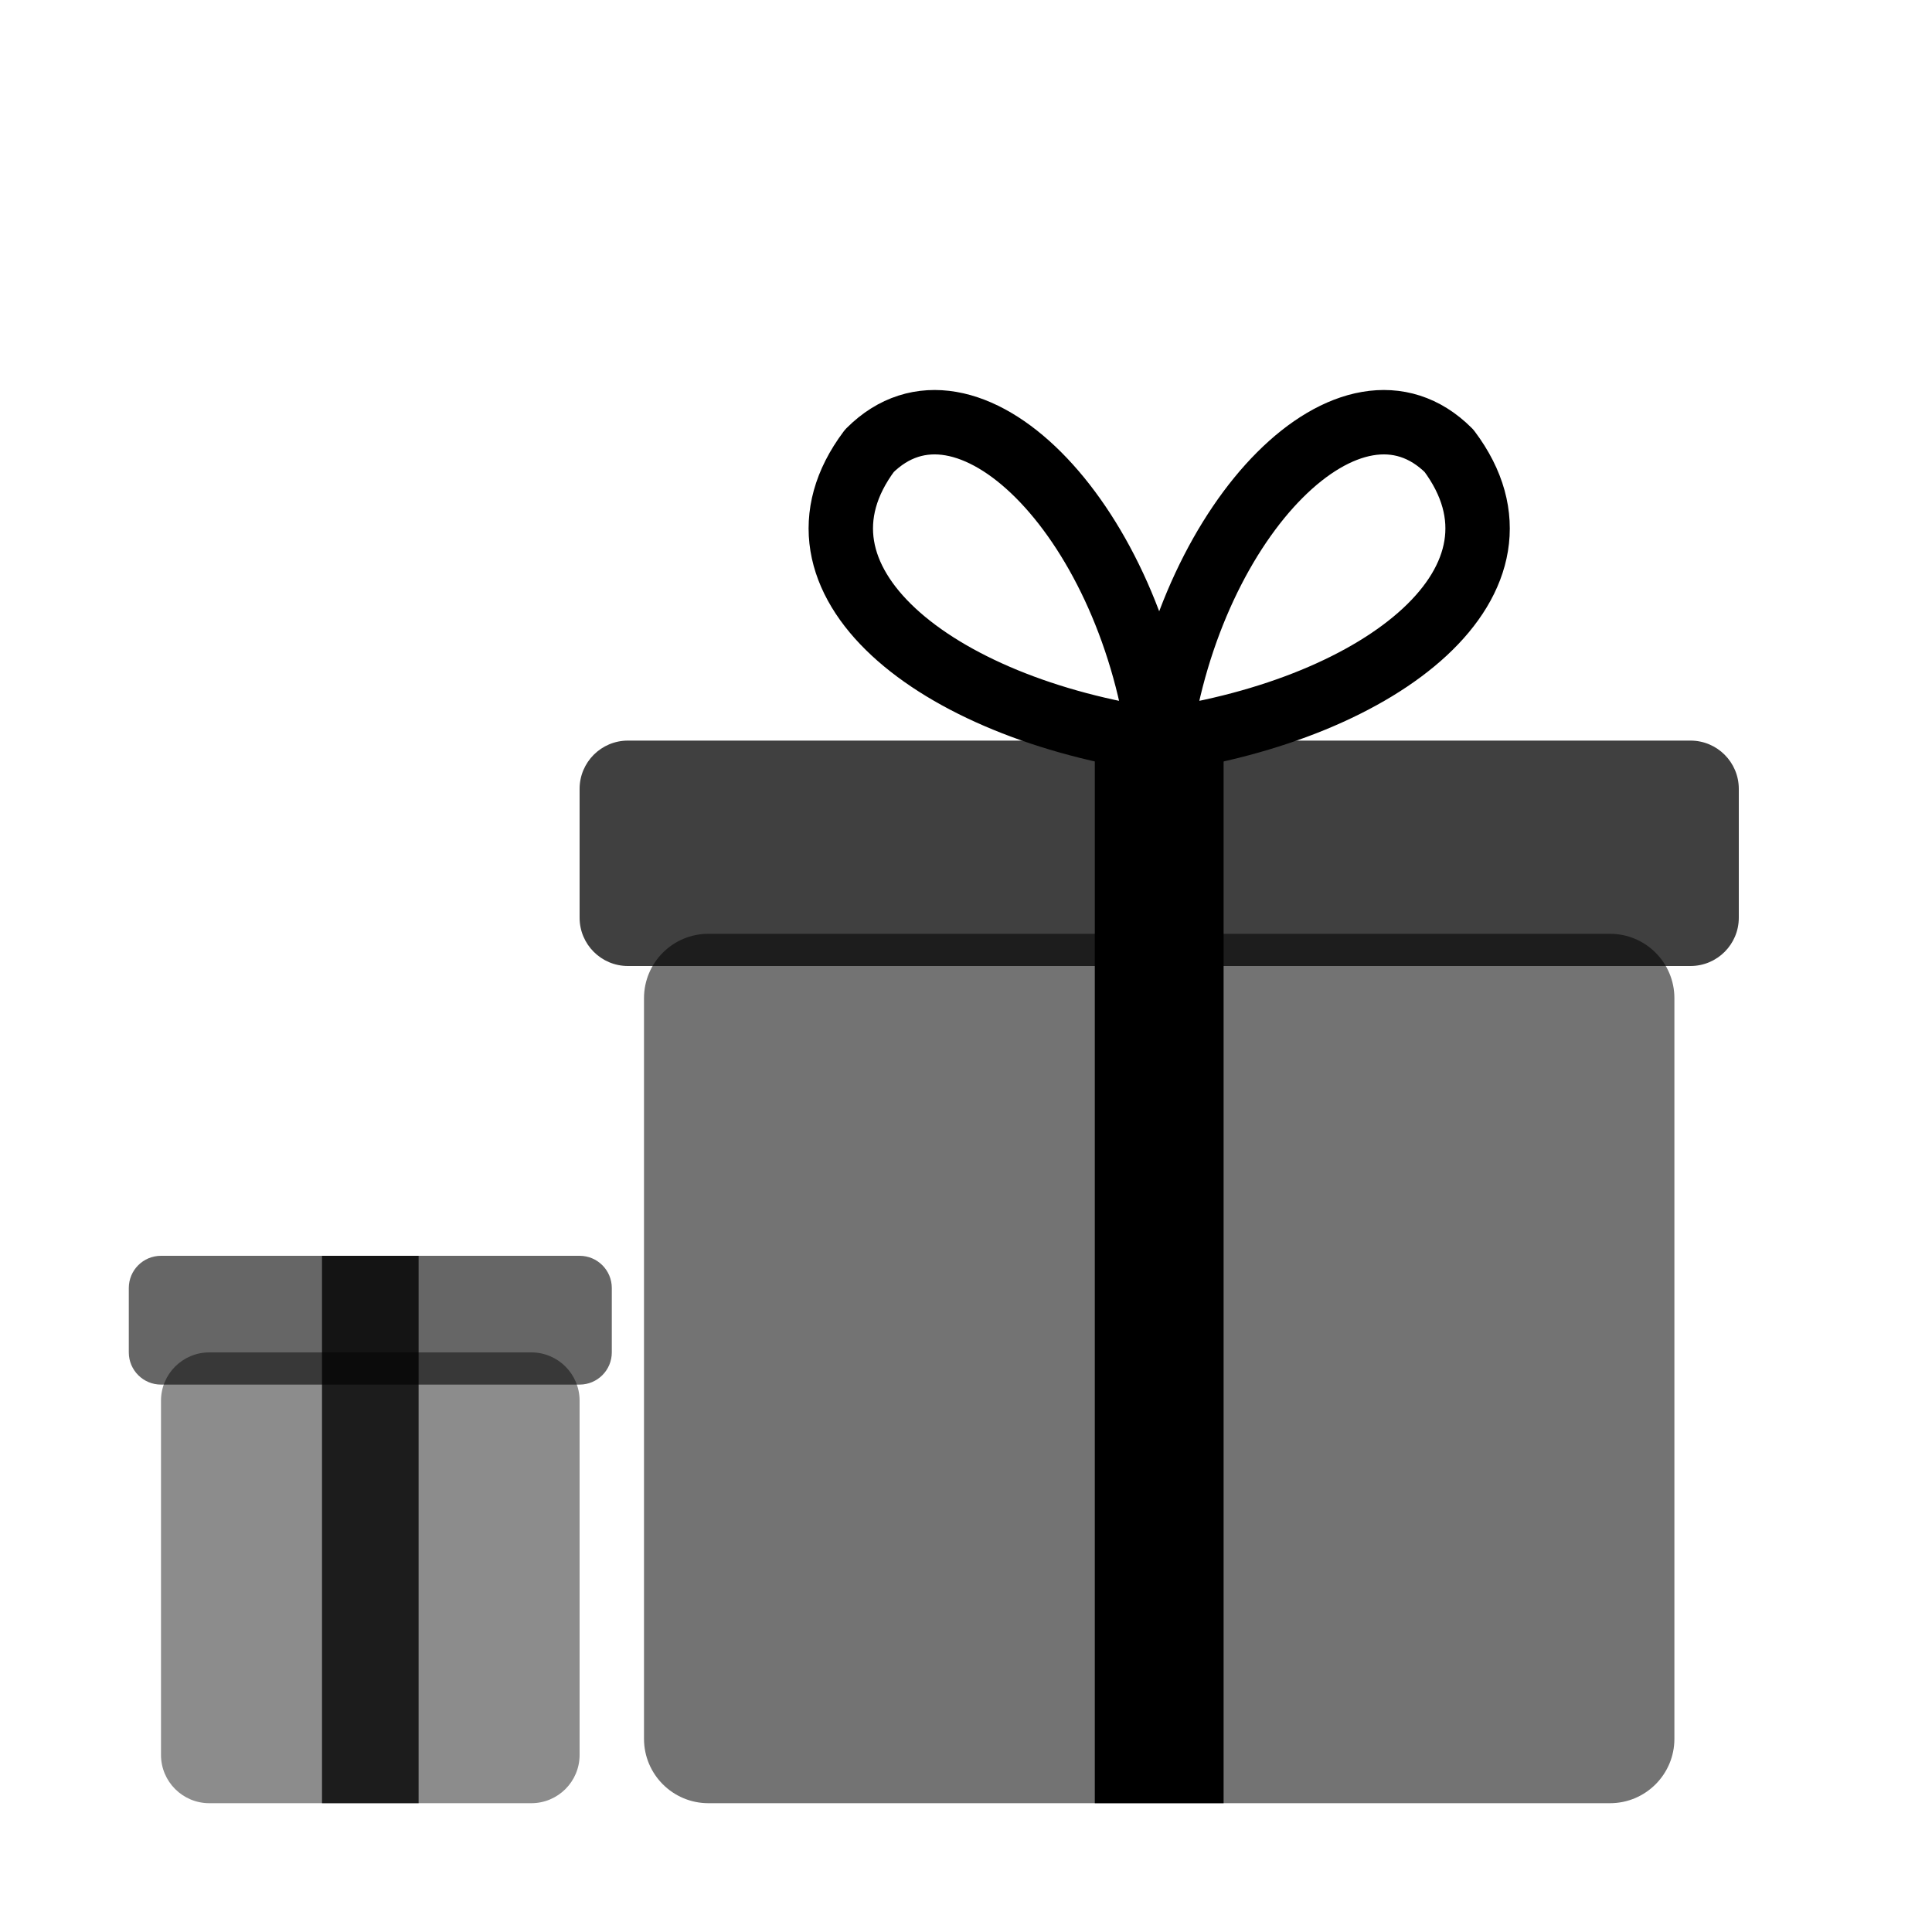
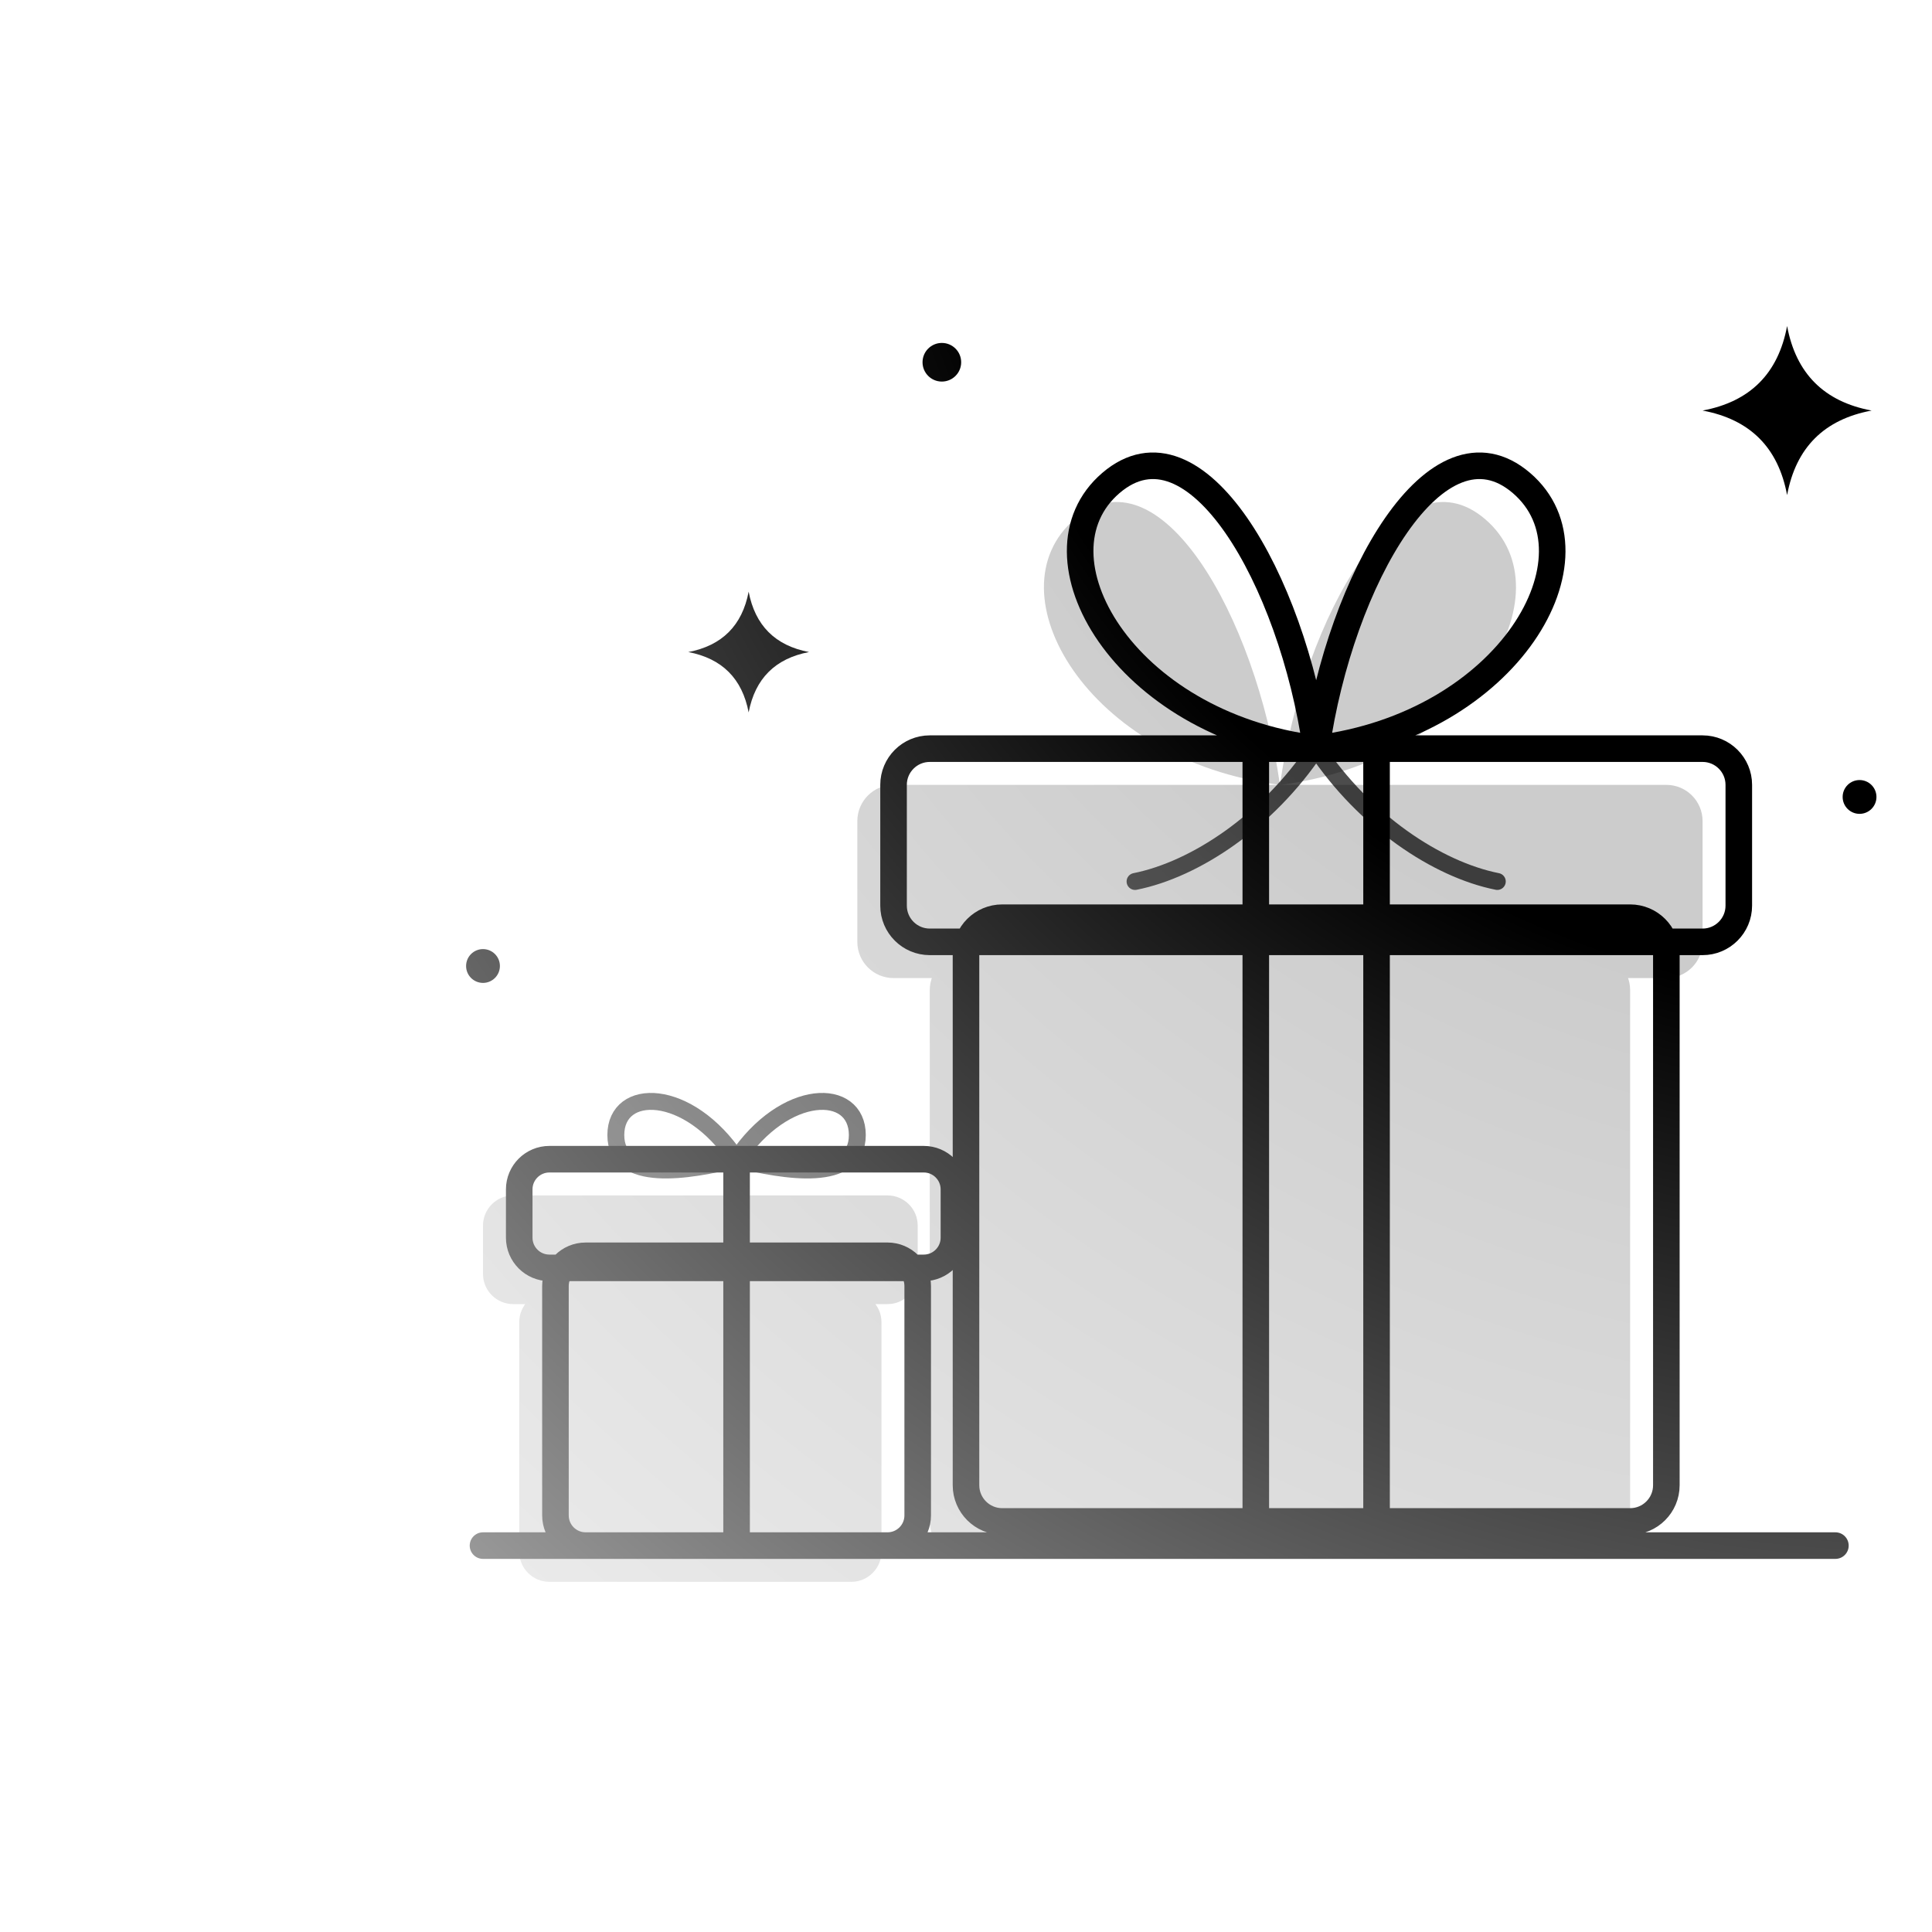
- <svg xmlns="http://www.w3.org/2000/svg" viewBox="0 0 120 120">
-   <rect x="40" y="58" width="64" height="54" rx="4" opacity=".55" />
-   <rect x="36" y="46" width="72" height="14" rx="3" opacity=".75" />
-   <rect x="68" y="46" width="8" height="66" />
-   <path d="M72 46c-14-2-24-10-18-18 6-6 16 4 18 18zM72 46c14-2 24-10 18-18-6-6-16 4-18 18z" fill="none" stroke="#000" stroke-width="4" stroke-linejoin="round" />
-   <rect x="10" y="84" width="26" height="28" rx="3" opacity=".45" />
-   <rect x="8" y="78" width="30" height="8" rx="2" opacity=".6" />
-   <rect x="20" y="78" width="6" height="34" opacity=".8" />
+ <svg xmlns="http://www.w3.org/2000/svg" viewBox="0 0 160 160">
+   <defs>
+     <radialGradient id="f" cx="1" cy="0" r="1.3">
+       <stop offset=".4" stop-color="#fff" />
+       <stop offset="1" stop-color="#fff" stop-opacity=".2" />
+     </radialGradient>
+     <mask id="m">
+       <rect width="160" height="160" fill="url(#f)" />
+     </mask>
+   </defs>
+   <g mask="url(#m)">
+     <path d="M 83 76 H 135 a 3 3 0 0 1 3 3 V 123 a 3 3 0 0 1 -3 3 H 83 a 3 3 0 0 1 -3 -3 V 79 a 3 3 0 0 1 3 -3 ZM 77 62 H 141 a 3 3 0 0 1 3 3 V 75 a 3 3 0 0 1 -3 3 H 77 a 3 3 0 0 1 -3 -3 V 65 a 3 3 0 0 1 3 -3 ZM 109 62 C 93 60 85 46 92 40 C 99 34 107 48 109 62 ZM 109 62 C 125 60 133 46 126 40 C 119 34 111 48 109 62 ZM 48.5 104 H 73.5 a 2.5 2.5 0 0 1 2.5 2.5 V 125.5 a 2.5 2.5 0 0 1 -2.5 2.5 H 48.5 a 2.5 2.5 0 0 1 -2.5 -2.5 V 106.5 a 2.5 2.5 0 0 1 2.5 -2.5 ZM 45.5 96 H 76.5 a 2.5 2.5 0 0 1 2.5 2.5 V 102.5 a 2.5 2.5 0 0 1 -2.5 2.5 H 45.5 a 2.5 2.5 0 0 1 -2.5 -2.5 V 98.5 a 2.5 2.5 0 0 1 2.5 -2.5 Z" fill-opacity=".2" transform="translate(-3 3)" />
+     <path d="M 83 76 H 135 a 3 3 0 0 1 3 3 V 123 a 3 3 0 0 1 -3 3 H 83 a 3 3 0 0 1 -3 -3 V 79 a 3 3 0 0 1 3 -3 ZM 77 62 H 141 a 3 3 0 0 1 3 3 V 75 a 3 3 0 0 1 -3 3 H 77 a 3 3 0 0 1 -3 -3 V 65 a 3 3 0 0 1 3 -3 ZM 109 62 C 93 60 85 46 92 40 C 99 34 107 48 109 62 ZM 109 62 C 125 60 133 46 126 40 C 119 34 111 48 109 62 ZM 104 62 V 126 M 114 62 V 126M 48.5 104 H 73.5 a 2.5 2.5 0 0 1 2.5 2.5 V 125.5 a 2.5 2.5 0 0 1 -2.5 2.5 H 48.5 a 2.5 2.5 0 0 1 -2.5 -2.5 V 106.5 a 2.5 2.5 0 0 1 2.5 -2.5 ZM 45.5 96 H 76.5 a 2.5 2.5 0 0 1 2.5 2.5 V 102.5 a 2.5 2.5 0 0 1 -2.5 2.5 H 45.5 a 2.5 2.5 0 0 1 -2.5 -2.5 V 98.5 a 2.5 2.5 0 0 1 2.5 -2.5 ZM 61 96 V 128M 40 128 H 152" fill="none" stroke="#000" stroke-width="2.2" stroke-linecap="round" stroke-linejoin="round" />
+     <path d="M 109 62 c -4 6 -10 10 -15 11 M 109 62 c 4 6 10 10 15 11M 61 96 c -4 -6 -10 -6 -10 -2 c 0 4 6 3 10 2 c 4 -6 10 -6 10 -2 c 0 4 -6 3 -10 2" fill="none" stroke="#000" stroke-width="1.4" stroke-linecap="round" stroke-linejoin="round" opacity=".7" />
+     <path d="M 148 27 Q 149.1 32.9 155 34 Q 149.1 35.1 148 41 Q 146.9 35.1 141 34 Q 146.9 32.9 148 27 ZM 62 49 Q 62.8 53.2 67 54 Q 62.8 54.8 62 59 Q 61.2 54.8 57 54 Q 61.2 53.2 62 49 ZM 76.4 30 a 1.6 1.6 0 1 0 3.2 0 a 1.6 1.6 0 1 0 -3.2 0 ZM 152.6 66 a 1.4 1.4 0 1 0 2.8 0 a 1.4 1.4 0 1 0 -2.8 0 ZM 38.6 80 a 1.4 1.4 0 1 0 2.8 0 a 1.4 1.4 0 1 0 -2.8 0 Z" />
+   </g>
</svg>
